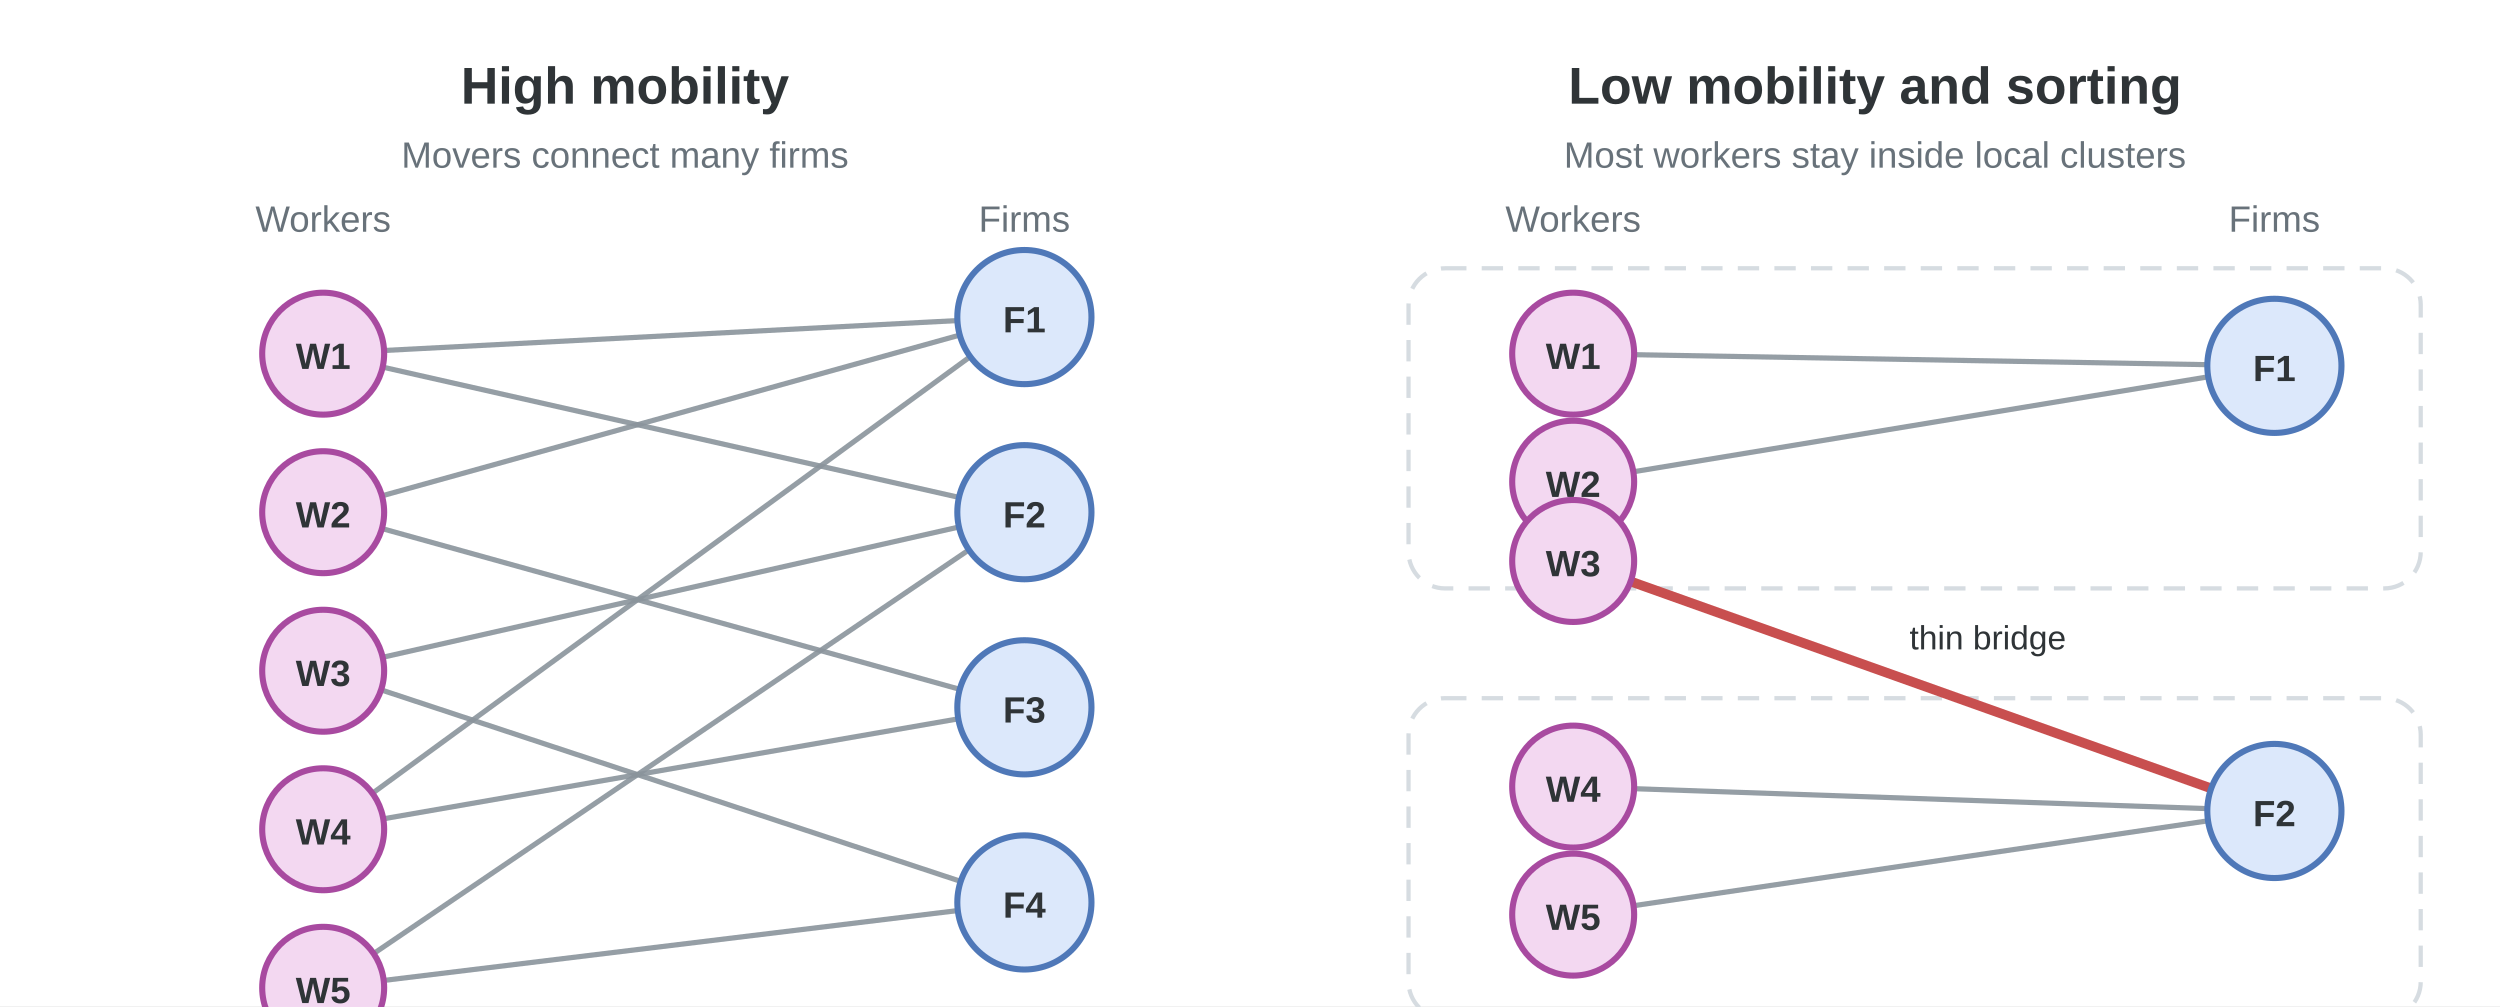
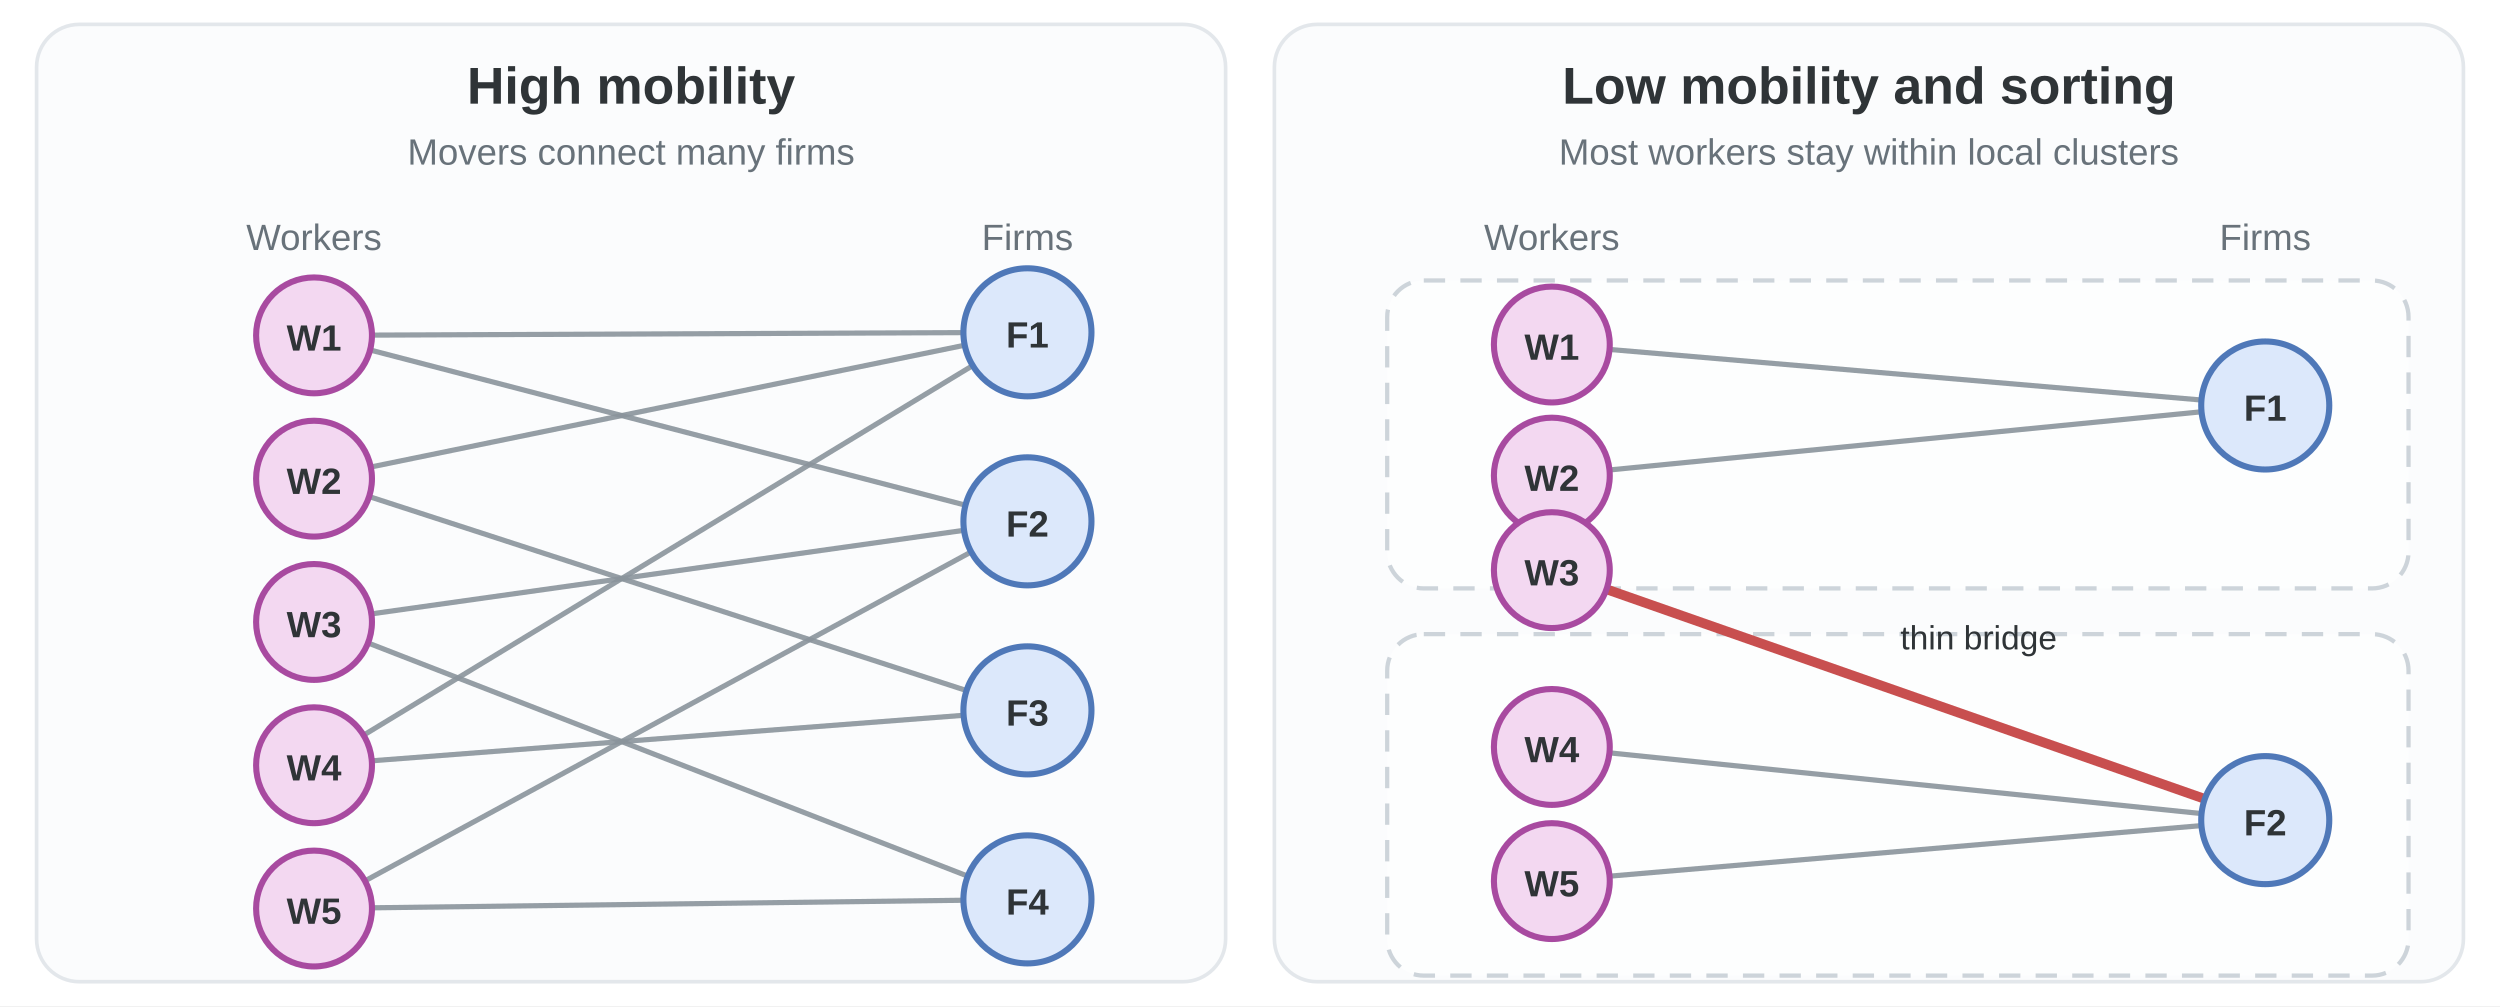
<svg xmlns="http://www.w3.org/2000/svg" viewBox="0 0 820 330">
  <defs>
    <style>
      text { font-family: Arial, sans-serif; fill: #2f3437; }
      .muted { fill: #68727a; }
+       .panel { fill: #fbfcfd; stroke: #e3e7eb; stroke-width: 1.2; }
      .worker { fill: #f3d8f1; stroke: #a84aa0; stroke-width: 2; }
      .firm { fill: #dce8fb; stroke: #4f78b8; stroke-width: 2; }
      .edge { stroke: #89939b; stroke-width: 1.7; opacity: 0.9; }
      .bridge { stroke: #c84f4f; stroke-width: 3.2; }
-       .cluster { fill: none; stroke: #d6dce1; stroke-width: 1.4; stroke-dasharray: 7 5; }
+       .cluster { fill: #ffffff; fill-opacity: 0.55; stroke: #cdd4da; stroke-width: 1.4; stroke-dasharray: 7 5; }
    </style>
  </defs>
  <rect width="820" height="330" fill="#ffffff" />
-   <text x="205" y="34" text-anchor="middle" font-size="17" font-weight="700">High mobility</text>
-   <text x="205" y="55" text-anchor="middle" font-size="12" class="muted">Movers connect many firms</text>
-   <text x="615" y="34" text-anchor="middle" font-size="17" font-weight="700">Low mobility and sorting</text>
-   <text x="615" y="55" text-anchor="middle" font-size="12" class="muted">Most workers stay inside local clusters</text>
-   <g transform="translate(36 76)">
-     <text x="70" y="0" text-anchor="middle" font-size="12" class="muted">Workers</text>
-     <text x="300" y="0" text-anchor="middle" font-size="12" class="muted">Firms</text>
-     <line x1="70" y1="40" x2="300" y2="28" class="edge" />
-     <line x1="70" y1="40" x2="300" y2="92" class="edge" />
-     <line x1="70" y1="92" x2="300" y2="28" class="edge" />
-     <line x1="70" y1="92" x2="300" y2="156" class="edge" />
-     <line x1="70" y1="144" x2="300" y2="92" class="edge" />
-     <line x1="70" y1="144" x2="300" y2="220" class="edge" />
-     <line x1="70" y1="196" x2="300" y2="28" class="edge" />
-     <line x1="70" y1="196" x2="300" y2="156" class="edge" />
-     <line x1="70" y1="248" x2="300" y2="92" class="edge" />
-     <line x1="70" y1="248" x2="300" y2="220" class="edge" />
-     <circle cx="70" cy="40" r="20" class="worker" />
-     <text x="70" y="45" text-anchor="middle" font-size="12" font-weight="700">W1</text>
-     <circle cx="70" cy="92" r="20" class="worker" />
-     <text x="70" y="97" text-anchor="middle" font-size="12" font-weight="700">W2</text>
-     <circle cx="70" cy="144" r="20" class="worker" />
-     <text x="70" y="149" text-anchor="middle" font-size="12" font-weight="700">W3</text>
-     <circle cx="70" cy="196" r="20" class="worker" />
-     <text x="70" y="201" text-anchor="middle" font-size="12" font-weight="700">W4</text>
-     <circle cx="70" cy="248" r="20" class="worker" />
-     <text x="70" y="253" text-anchor="middle" font-size="12" font-weight="700">W5</text>
-     <circle cx="300" cy="28" r="22" class="firm" />
-     <text x="300" y="33" text-anchor="middle" font-size="12" font-weight="700">F1</text>
-     <circle cx="300" cy="92" r="22" class="firm" />
-     <text x="300" y="97" text-anchor="middle" font-size="12" font-weight="700">F2</text>
-     <circle cx="300" cy="156" r="22" class="firm" />
-     <text x="300" y="161" text-anchor="middle" font-size="12" font-weight="700">F3</text>
-     <circle cx="300" cy="220" r="22" class="firm" />
-     <text x="300" y="225" text-anchor="middle" font-size="12" font-weight="700">F4</text>
+   <rect x="12" y="8" width="390" height="314" rx="14" class="panel" />
+   <rect x="418" y="8" width="390" height="314" rx="14" class="panel" />
+   <text x="207" y="34" text-anchor="middle" font-size="17" font-weight="700">High mobility</text>
+   <text x="207" y="54" text-anchor="middle" font-size="12" class="muted">Movers connect many firms</text>
+   <text x="613" y="34" text-anchor="middle" font-size="17" font-weight="700">Low mobility and sorting</text>
+   <text x="613" y="54" text-anchor="middle" font-size="12" class="muted">Most workers stay within local clusters</text>
+   <g transform="translate(31 82)">
+     <text x="72" y="0" text-anchor="middle" font-size="12" class="muted">Workers</text>
+     <text x="306" y="0" text-anchor="middle" font-size="12" class="muted">Firms</text>
+     <line x1="72" y1="28" x2="306" y2="27" class="edge" />
+     <line x1="72" y1="28" x2="306" y2="89" class="edge" />
+     <line x1="72" y1="75" x2="306" y2="27" class="edge" />
+     <line x1="72" y1="75" x2="306" y2="151" class="edge" />
+     <line x1="72" y1="122" x2="306" y2="89" class="edge" />
+     <line x1="72" y1="122" x2="306" y2="213" class="edge" />
+     <line x1="72" y1="169" x2="306" y2="27" class="edge" />
+     <line x1="72" y1="169" x2="306" y2="151" class="edge" />
+     <line x1="72" y1="216" x2="306" y2="89" class="edge" />
+     <line x1="72" y1="216" x2="306" y2="213" class="edge" />
+     <circle cx="72" cy="28" r="19" class="worker" />
+     <text x="72" y="33" text-anchor="middle" font-size="12" font-weight="700">W1</text>
+     <circle cx="72" cy="75" r="19" class="worker" />
+     <text x="72" y="80" text-anchor="middle" font-size="12" font-weight="700">W2</text>
+     <circle cx="72" cy="122" r="19" class="worker" />
+     <text x="72" y="127" text-anchor="middle" font-size="12" font-weight="700">W3</text>
+     <circle cx="72" cy="169" r="19" class="worker" />
+     <text x="72" y="174" text-anchor="middle" font-size="12" font-weight="700">W4</text>
+     <circle cx="72" cy="216" r="19" class="worker" />
+     <text x="72" y="221" text-anchor="middle" font-size="12" font-weight="700">W5</text>
+     <circle cx="306" cy="27" r="21" class="firm" />
+     <text x="306" y="32" text-anchor="middle" font-size="12" font-weight="700">F1</text>
+     <circle cx="306" cy="89" r="21" class="firm" />
+     <text x="306" y="94" text-anchor="middle" font-size="12" font-weight="700">F2</text>
+     <circle cx="306" cy="151" r="21" class="firm" />
+     <text x="306" y="156" text-anchor="middle" font-size="12" font-weight="700">F3</text>
+     <circle cx="306" cy="213" r="21" class="firm" />
+     <text x="306" y="218" text-anchor="middle" font-size="12" font-weight="700">F4</text>
  </g>
-   <g transform="translate(446 76)">
-     <text x="70" y="0" text-anchor="middle" font-size="12" class="muted">Workers</text>
-     <text x="300" y="0" text-anchor="middle" font-size="12" class="muted">Firms</text>
-     <rect x="16" y="12" width="332" height="105" rx="12" class="cluster" />
-     <rect x="16" y="153" width="332" height="105" rx="12" class="cluster" />
-     <line x1="70" y1="40" x2="300" y2="44" class="edge" />
-     <line x1="70" y1="82" x2="300" y2="44" class="edge" />
-     <line x1="70" y1="182" x2="300" y2="190" class="edge" />
-     <line x1="70" y1="224" x2="300" y2="190" class="edge" />
-     <line x1="70" y1="108" x2="300" y2="190" class="bridge" />
-     <circle cx="70" cy="40" r="20" class="worker" />
-     <text x="70" y="45" text-anchor="middle" font-size="12" font-weight="700">W1</text>
-     <circle cx="70" cy="82" r="20" class="worker" />
-     <text x="70" y="87" text-anchor="middle" font-size="12" font-weight="700">W2</text>
-     <circle cx="70" cy="108" r="20" class="worker" />
-     <text x="70" y="113" text-anchor="middle" font-size="12" font-weight="700">W3</text>
-     <circle cx="70" cy="182" r="20" class="worker" />
-     <text x="70" y="187" text-anchor="middle" font-size="12" font-weight="700">W4</text>
-     <circle cx="70" cy="224" r="20" class="worker" />
-     <text x="70" y="229" text-anchor="middle" font-size="12" font-weight="700">W5</text>
-     <circle cx="300" cy="44" r="22" class="firm" />
-     <text x="300" y="49" text-anchor="middle" font-size="12" font-weight="700">F1</text>
-     <circle cx="300" cy="190" r="22" class="firm" />
-     <text x="300" y="195" text-anchor="middle" font-size="12" font-weight="700">F2</text>
-     <text x="206" y="137" text-anchor="middle" font-size="11" fill="#c84f4f">thin bridge</text>
+   <g transform="translate(437 82)">
+     <text x="72" y="0" text-anchor="middle" font-size="12" class="muted">Workers</text>
+     <text x="306" y="0" text-anchor="middle" font-size="12" class="muted">Firms</text>
+     <rect x="18" y="10" width="335" height="101" rx="12" class="cluster" />
+     <rect x="18" y="126" width="335" height="112" rx="12" class="cluster" />
+     <line x1="72" y1="31" x2="306" y2="51" class="edge" />
+     <line x1="72" y1="74" x2="306" y2="51" class="edge" />
+     <line x1="72" y1="163" x2="306" y2="187" class="edge" />
+     <line x1="72" y1="207" x2="306" y2="187" class="edge" />
+     <line x1="72" y1="105" x2="306" y2="187" class="bridge" />
+     <circle cx="72" cy="31" r="19" class="worker" />
+     <text x="72" y="36" text-anchor="middle" font-size="12" font-weight="700">W1</text>
+     <circle cx="72" cy="74" r="19" class="worker" />
+     <text x="72" y="79" text-anchor="middle" font-size="12" font-weight="700">W2</text>
+     <circle cx="72" cy="105" r="19" class="worker" />
+     <text x="72" y="110" text-anchor="middle" font-size="12" font-weight="700">W3</text>
+     <circle cx="72" cy="163" r="19" class="worker" />
+     <text x="72" y="168" text-anchor="middle" font-size="12" font-weight="700">W4</text>
+     <circle cx="72" cy="207" r="19" class="worker" />
+     <text x="72" y="212" text-anchor="middle" font-size="12" font-weight="700">W5</text>
+     <circle cx="306" cy="51" r="21" class="firm" />
+     <text x="306" y="56" text-anchor="middle" font-size="12" font-weight="700">F1</text>
+     <circle cx="306" cy="187" r="21" class="firm" />
+     <text x="306" y="192" text-anchor="middle" font-size="12" font-weight="700">F2</text>
+     <text x="212" y="131" text-anchor="middle" font-size="11" fill="#c84f4f">thin bridge</text>
  </g>
</svg>
